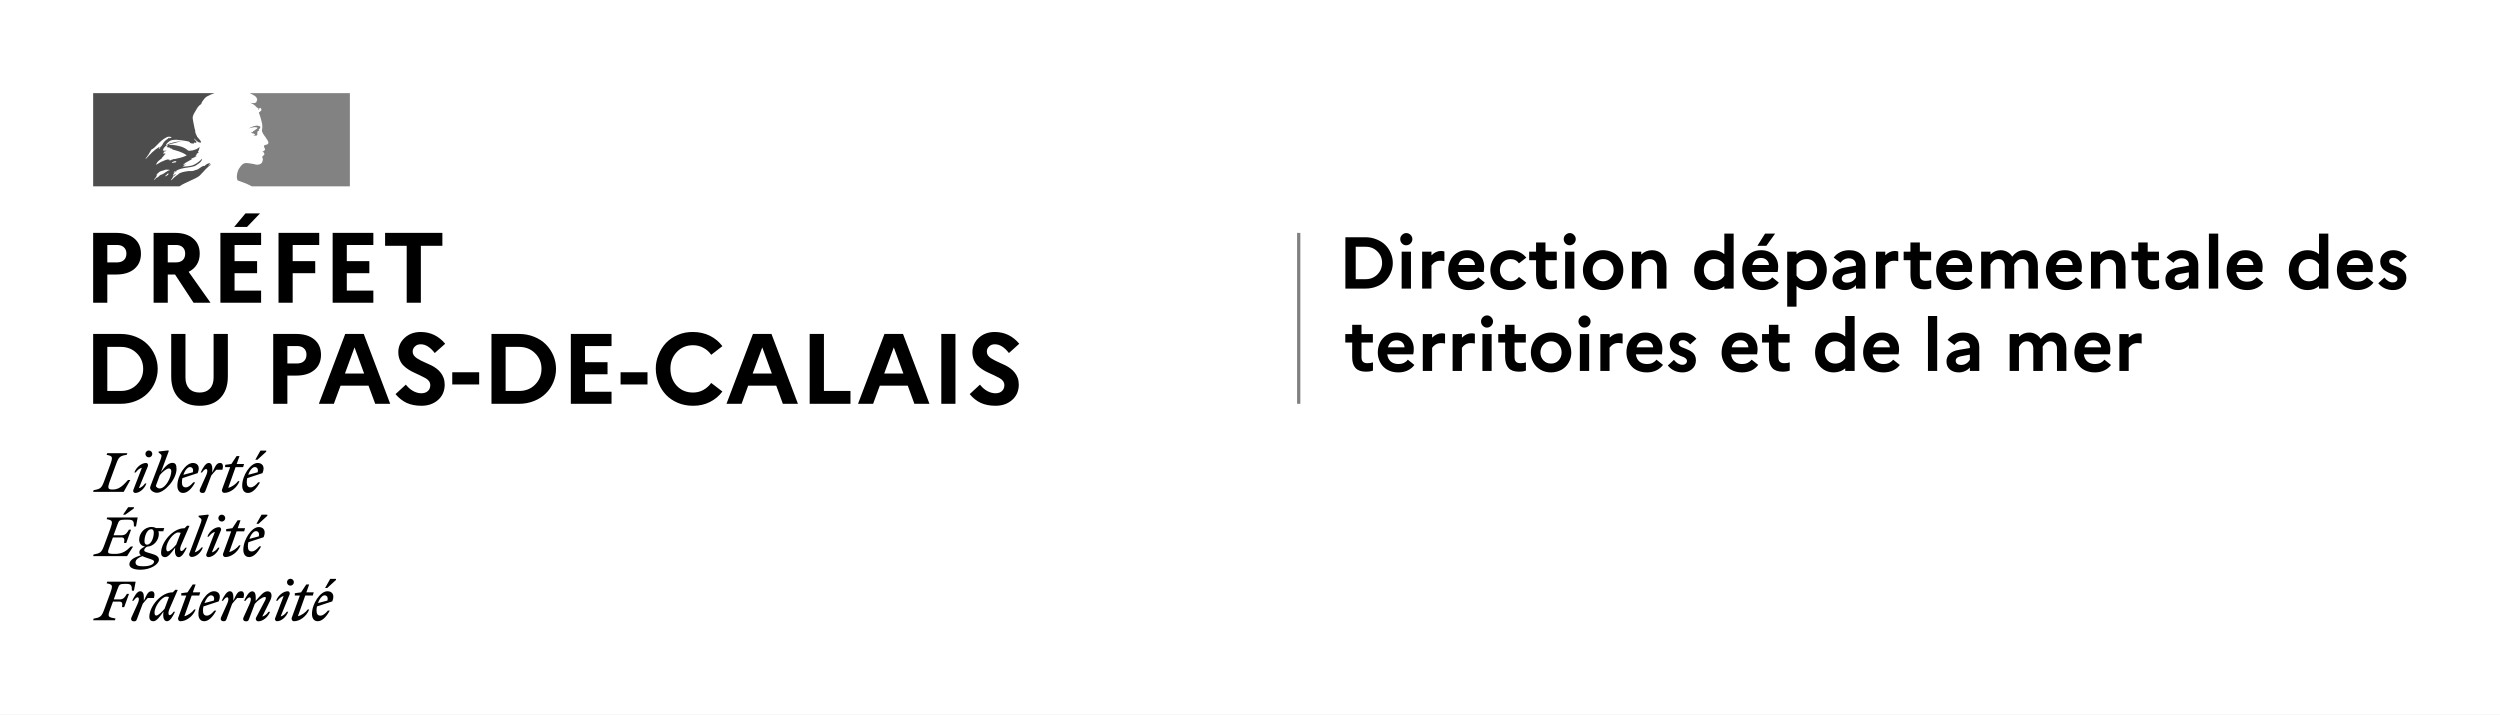
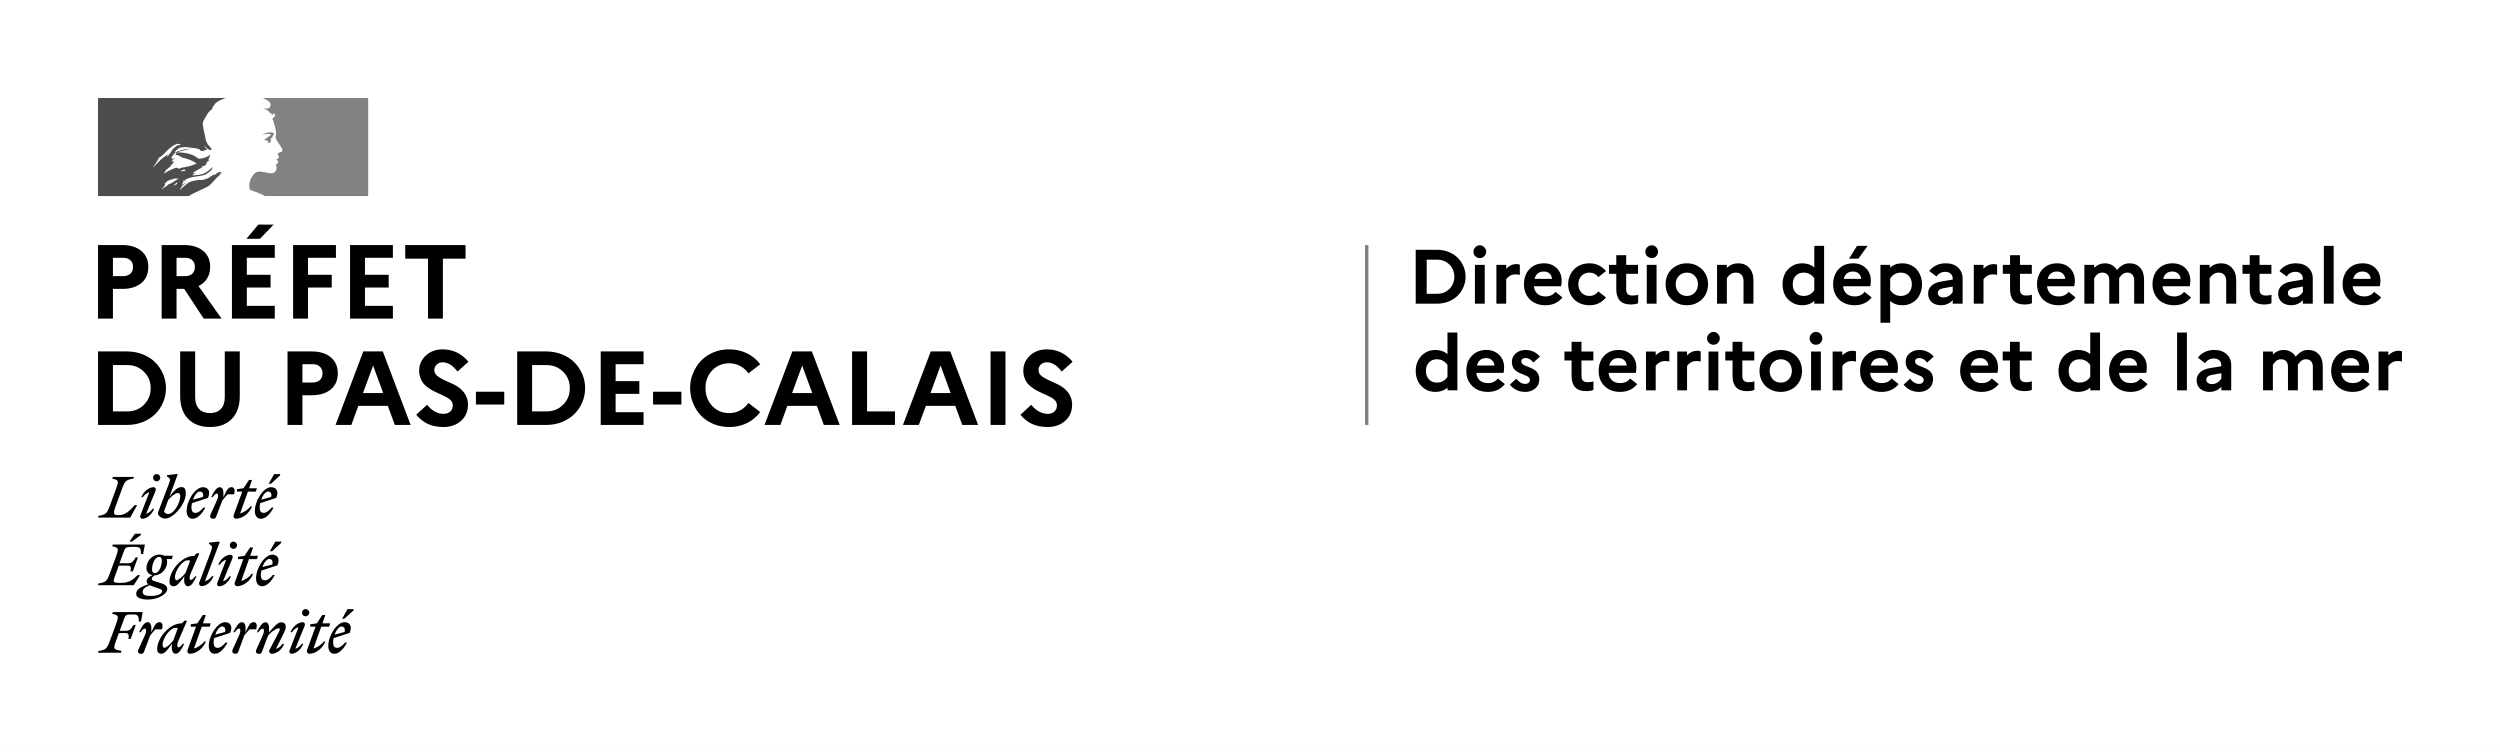
- <svg xmlns="http://www.w3.org/2000/svg" viewBox="0 0 26838 7670">
-   <path fill="#fff" d="M0 0h26838v7670h-26838z" />
+ <svg xmlns="http://www.w3.org/2000/svg" viewBox="0 0 25503 7670">
+   <path fill="#fff" d="M0 0h25503v7670h-25503z" />
  <g>
    <path d="M2145 1884c11-11 22-22 32-34 20-23 40-44 63-64 7-6 14-12 21-16 2-2 2-6 4-8-9 4-15 11-25 15-2 0-4-2-2-4 7-5 14-10 20-15h-1c-2 0-2-2-2-4-25-4-43 13-60 28-4 2-8-2-9-2-28 9-49 34-77 45v-4c-11 4-22 11-34 13-17 4-32 2-47 2-23 2-46 7-69 12-1 0-1 0-2 1-12 3-24 8-35 14l-4 4c-4 4-8 9-13 11-12 6-21 16-31 25-1 1-2 1-3 1-10 10-20 20-30 29-1 1-4 1-6 1 0-1 1-1 1-2 2-3 3-5 5-8l6-9c3-4 5-8 8-11 1-1 1-2 0-2-1-1-2-1-3-1 9-9 21-17 32-24-1 0-3-1-2-2 1-2 2-3 3-5 0-1 0-1 1-2 0-1-1-1-1-2l-9 6c-5 4-8 12-15 12h-3c-1 0-2 0-2-1v-1c0-1 1-1 1-2s1-1 1-2c0 0 0-1 1-1 0-1 1-2 1-2 0-1 1-1 1-2 1-1 2-3 2-4 0-1 1-1 1-2 1-1 1-2 2-3 1-2 0-3-1-3 3-5 8-8 13-11h-1c7-4 15-8 22-12l3-3c-11 4-20 9-30 15 0 0-2 1-3 2 0 0-2 1-5-2v-1c2-4 8-6 11-9 2 0 4 0 4 2 61-47 144-36 214-60 6-4 11-8 17-11 9-4 17-13 28-19 15-11 26-25 32-43 0-2-2-4-2-4-25 26-53 47-83 62-40 21-83 17-125 23 2-4 6-4 9-4 0-6 4-8 8-11h6c2 0 2-4 4-4 4 0 10-2 8-2-6-8-17 6-26 0 4-4 2-9 6-11h8c0-4 4-8 4-8 28-17 55-30 81-45-6 0-9 6-15 2 4 0 0-6 4-6 21-6 38-17 59-25-8 0-13 6-21 0 4-2 6-6 11-6v-6c0-2 2-2 4-2-2 0-4-2-4-2 2-4 8-2 11-6-2 0-6 0-6-2 6-8 15-9 25-11-2-4-8 0-8-4 0-2 2-2 4-2h-4c-4-2-2-6-2-8 11-13 11-30 17-45-2 0-4 0-4-2-19 21-49 28-77 36h-13c-9 4-23 4-32-2-8-4-11-9-19-15-15-9-30-17-47-23-47-15-96-23-145-21 21-11 44-12 66-19 32-9 62-21 96-19-6-2-13 0-19 0-26-2-53 6-81 11-19 4-36 11-55 15-11 4-17 15-30 13v-6c19-23 42-45 72-47 34-6 66 0 100 4 25 2 47 8 72 13 9 0 11 15 19 17 11 4 23 0 34 8 0-4-2-8 0-11 8-8 17 2 25-2 15-9-13-26-21-40 0-2 2-4 2-4 15 13 26 28 45 38 9 4 32 9 28-2-9-21-28-38-44-57v-8c-4 0-4-2-6-4v-8c-8-4-6-11-9-17-6-9-2-23-6-34-4-11-6-21-8-32-6-32-13-60-17-91-4-36 21-64 38-96 13-23 28-45 53-60 6-23 21-42 36-60 15-18 40-30 58-38 26-12 50-19 50-19h-1304v1e3h927c36-26 72-38 122-63 24-10 78-35 96-53m-290-136c-4 0-11 2-9-2 2-9 15-9 23-13 4-2 9-6 13-4 4 6 9 4 13 8-12 11-27 6-40 11m-290-41s-2-2-2-4c25-32 43-62 61-96 25-13 45-32 64-53 32-34 66-64 106-83 15-6 34-4 49 2-6 8-15 6-23 11-2 0-4 0-6-2 2-2 2-4 2-6-19 21-45 30-60 55-11 19-19 43-43 49-8 2 2-6-2-4-59 36-100 80-146 131m157-125c-2 4-4 4-6 8-2 4-4 6-8 8-2 0-4 0-4-2 2-8 8-15 15-17 3-1 3 1 3 3m88 283c-1 2-3 4-5 6 2 0 4 2 2 3-4 4-9 8-14 10h-3c-2 2-5 4-7 7-2 2-13 1-10-2 5-4 9-9 14-13 3-2 6-5 8-8 1-2 2-3 4-4 3-2 13-3 11 1m-34-15c-8 5-15 10-22 15-8 5-17 8-25 12-1-1-2-1-3-1-7 4-13 9-19 15l-3 3-3 3-4 4c-1 1-1 2-3 3-1 1-4 1-4-1-1 1-2 1-3 2-1 1-2 1-3 2h-2c-2 2-5 4-7 6-4 4-8 7-11 12v1l-1 1s0 1-1 1c0 1-1 1-1 2 0 0-1 1-2 1l-1-1s0-1-1-1c-1-1-1-2-2-3v-1c2-2 4-4 6-7 1-1 1-2 2-2 1-1 2-3 3-4 0-1 1-1 1-2 2-3 4-5 6-8l1-1c1-1 2-3 3-4s1-2 2-4v-1c1-2 1-3 2-4v-1c0-1 0-1 1-2 0-1 0-2 1-3v-1c2-4 5-7 8-10h-1c-3 2-5 4-7 6-2 2-6-1-3-3 2-1 3-3 4-4 3-3 6-7 10-10 2-2 4-3 6-4l1-1c1-2 3-3 4-5 18-17 49-17 72-28 9-4 21 2 30 0 6 0 11 0 17 4-17 3-32 14-48 24m39-132c-2-2 6 0 8-4h-15c-2 0-2-2-2-4-9 2-21 6-30 8-13 4-25 13-40 17-21 8-38 25-60 32-2 0-2-2-2-4 2-6 9-8 13-13 0-2 0-4-2-4 15-21 36-32 55-49v-6c6-8 15-11 19-21 2-6 10-13 19-17-2-2-6-2-6-6-8 0-15 4-23-2 4-3 8-5 12-7-2 0-3-1-4-3-2-4 4-8 9-9 8-2 17-2 23-8-13-2-28 4-42-4 9-25 25-45 47-57 2 0 6 0 6 2 0 9-6 17-15 19 15 4 30 4 45 11-2 4-6 2-8 2 9 6 21 2 30 9-6 6-11 0-17 0 59 17 121 30 170 68-42 21-85 30-130 40-6 0-9 0-15-2 0 2 0 6-2 6-8 0-13 0-19 4-7 6-18 8-24 2" fill="#4d4d4d" />
    <path d="M3755 1e3h-1074s2 0 10 5c9 5 20 11 27 14 14 7 27 16 36 30 4 6 9 17 6 25-4 9-6 25-15 28-11 6-26 6-40 4-8 0-15-2-23-4 28 11 55 25 74 51 2 4 9 6 17 6 2 0 2 4 2 6-4 4-8 6-6 11h6c9-4 8-23 21-17 9 6 13 19 8 28-8 8-15 13-23 19-2 4-2 9 0 13 6 8 8 15 9 23 6 13 8 28 13 42 8 28 15 57 13 85 0 15-8 28-2 43 4 15 13 26 21 40 8 11 15 19 21 30 11 19 32 38 23 59-6 13-26 11-40 19-11 9-2 25 4 34 9 17-11 28-25 34 4 6 11 4 13 8 2 9 11 15 6 25-8 11-30 17-19 34 8 13 3 28-2 42-6 17-21 25-34 28-11 4-25 4-36 2-4-2-8-4-11-4-32-4-64-13-96-13-9 2-19 4-26 7-9 6-16 13-23 20-1 2-3 3-4 5-1 1-2 2-2 3l-2 2c-6 7-10 14-15 22 0 1-1 1-1 1 0 1-1 2-2 3-6 11-11 23-14 35-13 43-7 80 2 89 2 2 62 21 104 40 20 9 33 15 45 23h1055v-1e3z" fill="#828282" />
    <path d="M2745 1366c8 2 19 2 19 6-4 15-26 19-38 34h-6c-6 4-4 13-9 13-6-2-11 0-17 2 8 8 17 13 28 11 2 0 6 4 6 8 0 0 2 0 4-2 2 0 4 0 4 2v8c-6 8-15 4-23 6 15 4 30 4 44 0 11-4 0-23 8-32-4 0 0-6-4-6 4-4 8-9 11-11 4 0 9-2 11-6 0-4-8-6-6-9 11-8 21-19 17-30-2-6-17-6-26-10s-21 0-32 2c-9 0-19 6-28 8-13 4-25 11-36 19 13-6 26-8 41-11 11-2 20-4 32-2" stroke-width="1" fill="gray" />
  </g>
  <g>
    <path d="M1e3 3250v-750h247q123 0 195 60 71 60 71 164 0 104-71 163-71 60-195 60h-95v303zm152-433h102q49 0 76-25t27-70q0-43-28-68-27-25-75-24h-102zm497 433v-750h229q124 0 195 60 72 60 71 164 0 67-31 116-31 50-88 78l235 332h-182l-199-303h-78v303zm152-433h86q48 0 74-24 27-25 27-71 0-43-27-68t-74-24h-86zm565 433v-750h437v130h-285v173h242v130h-242v187h285v130zm148-814 121-145h156l-139 145zm476 814v-750h437v130h-285v173h242v130h-242v317zm581 0v-750h437v130h-285v173h242v130h-242v187h285v130zm563-611v-139h615v139h-231v611h-152v-611zm-3134 1696v-750h294q87 0 163 30 75 30 126 81 51 51 81 120 29 69 29 144t-29 144-81 120q-51 51-126 81-75 30-163 30zm152-138h145q104 0 171-68 69-69 69-169 0-101-69-168-68-68-171-68h-145zm686-155v-457h153v469q0 75 40 118 40 42 112 42 70 0 110-42 40-42 40-118v-469h153v457q0 147-81 231t-223 83q-141 0-223-83-81-84-81-231zm1095 293v-750h247q123 0 195 60 71 60 71 164 0 104-71 163-71 60-195 60h-95v303zm152-433h102q49 0 76-25t27-70q0-43-28-68-27-25-75-24h-102zm338 433 283-750h199l284 750h-161l-72-195h-300l-72 195zm280-325h206l-103-281zm543 221 111-102q34 44 77 68 43 24 88 25 45 0 71-24 26-23 26-63 0-24-14-44-15-20-40-33-24-14-55-28-31-15-62-29-32-14-63-34t-55-44q-24-24-39-61-15-37-15-81 0-91 68-154 68-63 172-63 157 0 263 126l-112 100q-72-94-150-94-39 0-62 23-24 22-25 56 0 21 12 39 12 17 32 31 20 13 45 26 26 12 54 25 29 13 57 26 29 14 55 34 26 19 45 44 20 24 32 57 12 33 12 75-2 102-73 163-71 61-176 61-92 0-160-31-67-32-119-94zm609-104v-131h289v131zm421 208v-750h295q87 0 162 30 75 30 126 81 51 51 81 120 29 69 29 144t-29 144q-29 69-81 120-51 51-126 81-75 30-162 30zm152-138h145q104 0 171-68 69-69 69-169 0-101-69-168-68-68-171-68h-145zm700 138v-750h437v130h-285v173h242v130h-242v187h285v130zm534-208v-131h289v131zm408-14q-29-73-30-153t30-152q29-73 80-127 52-54 127-86 75-32 162-31 99 0 181 40 82 41 135 112l-120 93q-33-48-84-75-50-28-112-28-105 0-174 73-69 73-68 181t68 181q69 73 174 73 62 0 112-28t84-75l120 92q-53 72-135 113t-181 40q-87 0-162-31-75-32-127-86-51-54-80-126zm729 222 284-750h199l284 750h-162l-71-195h-301l-71 195zm281-325h206l-103-281zm612 325v-750h153v612h285v138zm519 0 284-750h199l284 750h-162l-71-195h-300l-72 195zm281-325h206l-103-281zm613 325v-750h152v750zm305-104 110-102q34 44 77 68 43 24 89 25 45 0 70-24 26-23 26-63 0-24-14-44-15-20-39-33-24-14-55-28-31-15-63-29t-63-34q-31-20-55-44-24-24-39-61-15-37-15-81 0-91 68-154 68-63 172-63 157 0 263 126l-111 100q-72-94-151-94-39 0-62 23-24 22-24 56 0 21 11 39 12 17 32 31 20 13 46 26 26 12 53 25 29 13 57 26 29 14 55 34 26 19 45 44 20 24 32 57 12 33 12 75-2 102-73 163-71 61-176 61-92 0-160-31-67-32-118-94z" />
    <path d="M13942 2500v1835" fill="none" stroke="gray" stroke-width="35" />
-     <path d="M14443 3098v-551h216q64 0 119 23 55 22 93 59 38 38 59 88 22 50 22 106t-22 106q-21 50-59 88-38 38-93 59-55 22-119 22zm111-101h106q76 0 126-50 50-50 51-124 0-74-51-124-50-50-126-50h-106zm497-383q-19-20-19-47t19-45q20-20 46-20t46 20q19 19 19 45t-19 46q-19 19-46 20t-46-19zm-4 484v-396h100v396zm220 0v-396h100v39q46-47 104-47 17 0 35 6v104q-22-5-44-5-33 0-58 15-24 15-37 36v248zm280-198q0-59 24-107 23-48 70-78t110-29q82 0 132 50 50 50 50 128 0 30-6 56h-278q5 49 37 77 32 27 83 27 32 0 58-12 26-13 42-35l71 57q-28 38-73 59-45 21-100 21-51 0-93-17-42-17-70-46-27-30-42-68-15-39-15-83zm109-55h178q-1-31-23-53-22-22-60-23-75 0-95 76zm358 137q-15-39-15-82 0-43 15-82 15-39 42-68 28-29 70-47 42-17 91-17 53 0 96 22 43 21 72 58l-79 61q-32-46-90-46-49 0-82 33-32 34-32 86 0 52 33 86 32 34 82 34 28 0 51-13 23-13 38-34l79 61q-28 38-72 59-43 21-96 21-50 0-91-17-41-17-70-46-27-30-42-69zm402-189v-91h74v-99h101v99h121v91h-121v160q0 62 63 62 37 0 59-9v88q-27 12-77 12-73 0-109-39-36-39-37-114v-160zm390-179q-19-20-19-47t19-45q20-20 46-20 27 0 45 20 19 19 19 45t-19 46q-19 19-45 20-26 0-46-19zm-4 484v-396h99v396zm218-90q-27-49-27-108t27-108q27-49 77-77 50-29 113-29 63 0 113 29 50 28 77 77 27 49 27 108t-27 108q-27 49-77 78-50 28-113 28-63 0-113-28-50-29-77-78zm109-194q-33 34-32 86t32 86q33 34 82 34 48 0 80-35 32-34 32-85 0-52-32-86-32-34-80-33-50 0-82 33zm390 284v-396h100v31q49-47 117-47 67 0 111 46 43 46 43 131v235h-101v-232q0-39-21-62-21-23-57-23-57 0-92 58v259zm691-91q-24-48-23-107t23-106q24-48 71-78t107-30q74 0 123 43v-221h100v590h-100v-27q-49 43-123 43-61 0-107-30-47-30-71-77zm111-193q-30 34-30 86t30 86q31 34 81 34 69 0 109-59v-122q-40-59-109-58-50 0-81 33zm382 86q0-59 23-107 23-48 71-78t109-29q82 0 133 50 50 50 50 128 0 30-6 56h-278q5 49 37 77 32 27 83 27 32 0 58-12 26-13 42-35l71 57q-28 38-73 59-45 21-100 21-51 0-94-17-42-17-69-46-27-30-42-68-15-39-15-83zm109-55h178q-1-31-24-53-22-22-60-23-75 0-94 76zm54-206 82-131h108l-94 131zm320 653v-590h100v28q49-44 123-44 46 0 85 17 38 17 64 47 25 29 39 68 14 39 14 82 0 43-14 82-14 39-39 69-25 29-64 46-38 17-85 17-75 0-123-44v222zm100-331 1-1q41 60 108 60 50 0 81-34 31-34 31-86t-31-86q-31-34-81-33-68 0-108 59l-1-1zm386 33q0-46 35-79 35-33 98-43l119-20v-10q0-31-21-50-21-19-55-19-29 0-52 13-23 12-37 35l-74-56q27-37 70-58t96-21q83 0 128 44 46 43 46 112v256h-101v-37q-19 24-51 38-32 15-67 15-60 0-97-32-37-32-37-88zm99-4q0 19 15 32 15 12 41 12 63 0 97-56v-54l-93 16q-59 10-59 50zm368 108v-396h100v39q46-47 104-47 17 0 35 6v104q-22-5-44-5-33 0-58 15-24 15-37 36v248zm297-305v-91h73v-99h101v99h121v91h-121v160q0 62 63 62 37 0 59-9v88q-27 12-76 12-73 0-110-39-36-39-37-114v-160zm349 107q0-59 23-107 23-48 71-78t109-29q82 0 132 50 50 50 51 128 0 30-6 56h-278q5 49 36 77 32 27 83 27 32 0 58-12 26-13 43-35l71 57q-28 38-73 59-45 21-100 21-51 0-94-17-42-17-69-46-27-30-43-68-15-39-14-83zm109-55h178q-1-31-24-53-22-22-60-23-75 0-94 76zm374 253v-396h100v30q47-46 109-46 40 0 72 18 33 18 52 51 26-32 56-50 31-19 74-19 64 0 105 44 41 44 41 124v244h-101v-240q0-36-18-57t-53-20q-48 0-82 56 1 5 0 17v244h-101v-240q0-36-18-57-18-21-52-20-16 0-30 5-14 5-24 15-10 10-17 18-6 8-13 20v259zm695-198q0-59 24-107 23-48 70-78t110-29q82 0 132 50 50 50 50 128 0 30-6 56h-278q5 49 37 77 32 27 83 27 32 0 58-12 26-13 42-35l72 57q-28 38-73 59-45 21-101 21-51 0-93-17-42-17-70-46-27-30-42-68-15-39-15-83zm109-55h178q-1-31-23-53-22-22-60-23-75 0-95 76zm375 253v-396h99v31q49-47 118-47 67 0 110 46 43 46 44 131v235h-102v-232q0-39-21-62-21-23-57-23-57 0-92 58v259zm435-305v-91h73v-99h101v99h121v91h-121v161q0 62 63 61 37 0 59-9v88q-27 12-76 12-73 0-110-39-36-39-37-113v-161zm364 201q0-46 35-79 35-33 98-43l119-20v-10q0-31-21-50-21-19-55-19-29 0-52 13-23 12-37 35l-74-56q27-37 70-58t96-21q83 0 128 44 46 43 46 112v256h-101v-37q-19 24-51 38-32 15-67 15-60 0-97-32-37-32-37-88zm99-4q0 19 15 32 15 12 41 12 63 0 97-56v-54l-93 16q-59 10-60 50zm368 108v-590h100v590zm191-198q0-59 23-107 23-48 71-78t109-29q82 0 133 50 50 50 50 128 0 30-6 56h-278q5 49 36 77 32 27 83 27 32 0 58-12 26-13 43-35l71 57q-28 38-73 59-45 21-100 21-51 0-94-17-42-17-69-46-27-30-43-68-15-39-14-83zm109-55h178q-1-31-24-53-22-22-60-23-75 0-94 76zm581 162q-24-48-23-107t23-106q24-48 71-78t107-30q74 0 123 43v-221h100v590h-100v-27q-50 43-123 43-61 0-107-30-47-30-71-77zm111-193q-30 34-30 86t30 86q31 34 81 34 69 0 109-59v-122q-40-59-109-58-50 0-81 33zm382 86q0-59 23-107 23-48 71-78t110-29q82 0 132 50 50 50 50 128 0 30-6 57h-278q5 49 37 76 32 27 83 27 32 0 58-12 26-13 42-35l71 57q-28 38-73 59-45 21-100 21-51 0-94-17-42-17-69-46-27-30-42-68-15-39-15-83zm109-55h178q-1-31-23-53-22-22-60-22-75 0-95 75zm335 196 66-61q42 53 91 52 23 0 36-11 13-11 13-30 0-14-10-24-10-10-27-17-16-7-36-14-20-7-39-18-20-10-36-23-16-13-27-36-10-22-10-51 0-53 40-87 40-35 101-35 45 0 83 19 39 19 62 49l-67 60q-36-46-78-46-22 0-33 10-12 10-12 26 0 13 10 24 10 10 27 17 17 7 36 14 20 7 39 17 20 10 36 23 17 13 27 35 10 22 10 51-1 60-43 95-41 35-100 34-97 0-159-73zm-11089 636v-91h74v-99h100v99h122v91h-122v160q0 62 63 62 37 0 60-9v88q-27 12-77 12-73 0-110-39-36-40-36-114v-160zm349 107q0-59 24-107 24-48 70-78t110-29q82 0 132 50 50 50 50 128 0 30-6 56h-278q5 49 37 77 32 27 83 27 32 0 58-12 26-13 42-35l71 57q-28 38-73 59-45 21-100 21-51 0-93-17-42-17-70-47-27-29-42-68-15-39-15-82zm109-55h178q-1-31-23-53-22-22-60-23-75 0-95 76zm374 253v-396h100v39q46-47 105-47 17 0 34 5v105q-22-5-43-5-33 0-58 15-24 15-38 36v248zm320 0v-396h100v39q46-47 104-47 17 0 35 5v105q-22-5-44-5-33 0-58 15-24 15-37 36v248zm324-485q-19-20-19-46t19-45q20-20 46-20t45 20q19 19 19 45t-19 46q-19 19-45 20t-46-20zm-4 485v-396h99v396zm170-305v-91h74v-99h101v99h121v91h-121v160q0 62 63 62 37 0 59-9v88q-27 12-76 12-73 0-110-39-36-40-37-114v-160zm377 215q-27-49-27-108t27-108q27-49 77-77 50-29 113-29 63 0 113 29 50 28 76 77 27 49 28 108t-28 108q-27 49-76 77-50 28-113 29-63 0-113-29-50-29-77-77zm109-194q-33 34-33 86t33 86q33 34 82 33 48 0 80-34 32-34 32-85 0-52-32-86-32-34-80-34-49 0-82 34zm394-201q-19-20-19-46t19-45q20-20 46-20t46 20q19 19 19 45t-19 46q-19 19-46 20t-46-20zm-4 485v-396h100v396zm220 0v-396h100v39q46-47 104-47 17 0 35 5v105q-22-5-44-6-33 0-58 15-24 15-38 36v249zm280-198q0-59 23-107 23-48 71-78t110-29q82 0 132 50 50 50 50 128 0 30-6 56h-278q5 49 37 77 32 27 83 27 32 0 58-12 26-13 42-35l71 56q-28 38-73 60-45 21-100 21-51 0-94-17-42-17-69-47-27-29-42-68-15-39-15-82zm109-55h178q-1-31-24-54-22-22-59-22-75 0-95 76zm335 195 66-61q42 53 91 53 23 0 36-12 13-12 13-29 0-14-10-24-10-10-27-18-16-7-36-14-20-7-39-17-20-10-36-23-16-13-27-36-10-22-10-51 0-53 40-88 40-35 101-34 45 0 83 19 39 19 62 48l-67 60q-36-46-78-45-22 0-33 9-12 10-12 27 0 14 10 24 10 10 27 17 17 7 36 14 20 7 39 17 20 10 36 23 17 13 27 35 10 22 10 51-1 60-43 94-41 35-100 35-97 0-159-74zm578-140q0-59 23-107 23-48 70-78t110-29q82 0 132 50 50 50 51 128 0 30-6 56h-278q5 49 36 77 32 27 83 27 32 0 58-12 26-13 43-35l71 56q-28 38-73 60-45 21-100 21-51 0-94-17-42-17-69-47-27-29-43-68-15-39-14-82zm108-55h179q-1-31-24-54-22-22-60-22-75 0-95 76zm326-52v-91h74v-99h101v99h121v91h-121v160q0 62 63 62 37 0 59-9v88q-27 12-77 12-73 0-110-39-36-40-36-114v-160zm593 214q-24-48-24-107 0-58 24-106 24-48 70-78t107-30q74 0 123 43v-221h101v590h-101v-28q-50 43-123 44-61 0-107-30-46-29-70-77zm111-193q-30 33-30 86t30 86q31 33 81 33 69 0 108-58v-122q-40-59-108-59-50 0-81 34zm381 86q0-59 24-107 23-48 70-78t110-29q82 0 132 50 50 50 50 128 0 30-6 56h-278q5 49 37 77 32 27 83 27 32 0 58-12 26-13 42-35l72 57q-28 38-73 59-45 21-101 21-51 0-93-17-42-17-70-47-27-29-42-68-15-39-15-82zm109-55h178q-1-31-23-53-22-22-60-23-75 0-95 76zm587 253v-590h99v590zm199-104q0-46 34-79 35-33 98-43l119-20v-10q0-31-21-50-21-19-55-19-29 0-52 12-23 12-37 35l-74-55q27-37 70-58 43-21 96-21 83 0 128 44 46 43 46 112v256h-101v-37q-19 24-51 38-32 15-66 15-60 0-98-32-37-32-36-88zm99-5q0 19 15 32 15 12 40 13 63 0 97-56v-55l-93 17q-59 10-59 49zm579 109v-396h100v30q47-46 109-46 40 0 72 18 33 18 52 51 26-32 56-50 31-19 73-19 64 0 106 44 41 44 41 124v244h-101v-240q0-36-19-57-19-21-52-21-48 0-83 57 1 5 1 17v244h-101v-240q0-36-19-57-18-21-51-21-16 0-30 6-14 5-24 15-10 10-17 18t-13 20v259zm695-198q0-59 24-107 23-48 70-78t110-29q82 0 132 50 50 50 50 128 0 30-6 56h-278q5 49 37 77 32 27 83 27 32 0 58-12 26-13 42-35l71 57q-28 38-73 59-45 21-100 21-51 0-94-17-42-17-69-47-27-29-42-68-15-39-15-82zm109-55h178q-1-31-23-53-22-22-60-23-75 0-95 76zm374 253v-396h100v39q46-47 105-47 17 0 34 5v105q-22-5-44-5-33 0-58 15-24 15-37 36v248z" />
+     <path d="M14442 3098v-550h216q64 0 119 22 55 22 93 59 38 38 59 88 22 51 22 106t-22 105q-21 51-59 88-38 38-93 60-55 22-119 22zm112-101h106q76 0 126-50 50-50 50-124 0-74-50-124-50-50-126-50h-106zm496-383q-19-20-19-46t19-46q20-20 46-20t45 20q20 19 20 46 0 26-20 46-18 19-45 19t-46-19zm-4 484v-396h100v396zm219 0v-396h100v39q46-47 105-47 16 0 34 6v104q-22-5-44-5-33 0-58 15-24 15-37 36v248zm281-198q0-59 23-107 23-48 70-78 47-29 110-29 82 0 132 50 50 50 50 128 0 30-6 56h-277q4 49 36 77 32 27 83 27 32 0 58-12 26-13 42-35l72 57q-28 37-73 59-45 21-100 21-52 0-94-17-42-17-70-46-27-30-42-68-14-39-14-83zm108-55h178q-1-31-23-53-22-22-60-22-75 0-95 75zm358 137q-15-39-15-82t15-82q15-39 43-68 27-30 69-47 42-17 92-17 52 0 95 22 43 21 72 58l-79 61q-32-46-90-46-49 0-81 33-32 34-32 86 0 52 32 86 32 33 83 33 28 0 50-12 23-13 38-34l79 61q-29 37-72 59-43 21-95 21-50 0-92-17-42-17-69-46-28-30-43-69zm402-189v-91h74v-99h101v99h121v91h-121v160q0 62 63 62 37 0 59-9v87q-28 13-77 13-73 0-109-39-37-40-37-114v-160zm390-179q-20-20-20-46t20-46q19-20 46-20t45 20q19 19 19 46 0 26-19 46-19 19-45 19t-46-19zm-5 484v-396h100v396zm218-90q-26-49-26-108 0-59 26-108 28-49 78-77 49-29 112-29t113 29q50 28 77 77 27 49 27 108 0 59-27 108-27 49-77 77-50 29-113 29t-112-29q-50-28-78-77zm110-194q-33 34-33 86 0 52 33 86t82 33q48 0 80-34 32-34 32-85 0-52-32-86-32-33-80-33-50 0-82 33zm389 284v-396h100v31q49-47 117-47 68 0 111 46 43 46 43 130v236h-101v-232q0-39-21-62-20-23-57-23-57 0-92 58v259zm691-91q-23-49-23-107 0-58 23-106 24-49 71-78 46-30 107-30 74 0 123 43v-221h100v590h-100v-28q-50 44-123 44-61 0-107-30-47-29-71-77zm111-193q-30 33-30 86 0 53 30 86 31 33 81 33 69 0 109-58v-122q-41-58-109-58-50 0-81 33zm382 86q0-59 23-107 23-48 70-78 47-29 110-29 82 0 132 50 50 50 50 128 0 30-6 56h-277q4 49 36 77 32 27 83 27 32 0 58-12 26-13 42-35l72 57q-28 37-73 59-45 21-100 21-52 0-94-17-42-17-70-46-27-30-42-68-14-39-14-83zm108-55h178q-1-31-23-53-22-22-60-22-75 0-95 75zm54-206 82-131h108l-94 131zm321 653v-590h99v28q49-44 124-44 46 0 84 17 38 17 64 47 25 29 39 68 14 39 14 82t-14 82q-14 39-39 69-26 29-64 46-38 17-84 17-75 0-124-44v222zm99-331 1-1q41 59 108 59 51 0 81-33 31-34 31-86 0-52-31-86-30-33-81-33-67 0-108 59l-1-1zm387 33q0-46 34-79 34-32 98-43l119-20v-10q0-31-21-50-21-19-55-19-29 0-52 13-23 12-37 35l-74-56q27-37 70-58t96-21q83 0 128 44 46 43 46 112v256h-101v-37q-19 24-51 38-32 15-66 15-61 0-98-32-36-33-36-88zm99-5q0 20 15 32 15 13 40 13 62 0 97-56v-55l-93 17q-59 10-59 49zm367 109v-396h99v39q46-47 105-47 16 0 34 6v104q-22-5-43-5-34 0-58 15-25 15-38 36v248zm296-305v-91h74v-99h101v99h121v91h-121v160q0 62 63 62 37 0 59-9v87q-28 13-77 13-73 0-110-39-36-40-36-114v-160zm349 107q0-59 24-107 23-48 70-78 47-29 110-29 82 0 132 50 50 50 50 128 0 30-6 56h-278q5 49 37 77 32 27 83 27 32 0 58-12 26-13 42-35l71 57q-28 37-73 59-44 21-100 21-51 0-93-17-43-17-70-46-27-30-42-68-15-39-15-83zm109-55h178q-1-31-23-53-23-22-60-22-76 0-95 75zm374 253v-396h100v30q47-46 109-46 40 0 72 18 32 18 52 51 25-32 56-50 31-19 73-19 65 0 106 44 41 44 41 124v244h-101v-240q0-36-19-57t-52-20q-48 0-82 56 0 5 0 17v244h-101v-240q0-36-18-57-19-20-52-20-16 0-30 5-14 5-24 15-10 10-17 18-6 8-13 20v259zm695-198q0-59 23-107 24-48 71-78 47-29 109-29 82 0 133 50 50 50 50 128 0 30-6 56h-278q5 49 37 77 31 27 83 27 31 0 57-12 27-13 43-35l71 57q-28 37-73 59-45 21-100 21-51 0-94-17-42-17-69-46-27-30-42-68-15-39-15-83zm109-55h178q-1-31-24-53-22-22-60-22-75 0-94 75zm374 253v-396h100v31q49-47 117-47 67 0 110 46 44 46 44 130v236h-102v-232q0-39-20-62t-57-23q-58 0-92 58v259zm435-305v-91h74v-99h100v99h121v91h-121v160q0 62 63 62 37 0 59-9v87q-27 13-76 13-73 0-110-39-36-40-36-114v-160zm364 201q0-46 34-79 35-32 98-43l120-20v-10q0-31-21-50-21-19-55-19-30 0-53 13-23 12-36 35l-74-56q27-37 70-58t96-21q83 0 128 44 46 43 46 112v256h-101v-37q-19 24-51 38-32 15-67 15-60 0-97-32-37-33-37-88zm99-5q0 20 15 32 16 13 41 13 62 0 97-56v-55l-94 17q-59 10-59 49zm367 109v-590h100v590zm191-198q0-59 24-107 23-48 70-78 47-29 110-29 82 0 132 50 50 50 50 128 0 30-6 56h-277q4 49 36 77 32 27 83 27 32 0 58-12 26-13 42-35l72 57q-29 37-73 59-45 21-101 21-51 0-93-17-43-17-70-46-27-30-42-68-15-39-15-83zm109-55h178q-1-31-23-53-22-22-60-22-75 0-95 75zm-9540 1046q-24-49-24-107t24-106q24-49 70-78 46-30 107-30 74 0 123 43v-221h101v590h-101v-28q-50 44-123 44-61 0-107-30t-70-77zm111-193q-31 33-31 86t31 86q30 33 80 33 69 0 109-58v-122q-40-58-109-58-50 0-80 33zm381 86q0-59 23-107 24-48 71-78 46-29 109-29 82 0 132 50 51 50 51 128 0 29-6 56h-278q5 49 36 77 32 27 83 27 32 0 58-12 26-13 43-35l71 57q-28 37-73 59-45 21-100 21-52 0-94-17-42-17-69-47-28-29-43-67-14-39-14-83zm109-55h178q-1-31-24-53-22-23-60-23-75 0-94 76zm335 195 66-61q41 53 91 53 23 0 35-11 13-12 13-30 0-14-10-24-10-11-26-17-17-8-36-15-20-7-40-17-19-10-36-23-16-13-26-36-10-22-10-51 0-53 39-87 40-35 101-35 45 0 84 19 39 19 62 49l-67 60q-36-46-78-46-22 0-34 10-11 9-11 26 0 13 10 24 10 10 26 17 17 7 36 14 20 7 40 17 19 10 36 23 16 13 26 35 10 22 10 51-1 60-42 94-42 35-101 35-97 0-158-74zm557-247v-91h73v-99h101v99h121v91h-121v160q0 62 63 62 37 0 59-9v87q-27 13-76 13-74 0-110-39-37-40-37-114v-160zm349 107q0-59 23-107 23-48 70-78 47-29 110-29 82 0 132 50 50 50 50 128 0 29-6 56h-277q4 49 36 77 32 27 83 27 32 0 58-12 26-13 42-35l72 57q-28 37-73 59-45 21-100 21-52 0-94-17-42-17-70-47-27-29-42-67-14-39-14-83zm108-55h178q-1-31-23-53-22-23-60-23-75 0-95 76zm375 253v-396h99v39q46-47 105-47 16 0 34 6v104q-22-5-43-5-34 0-58 15-25 15-38 36v248zm319 0v-396h100v39q45-47 104-47 17 0 35 6v104q-23-5-44-5-33 0-58 15-24 15-37 36v248zm324-484q-20-20-20-46t20-46q19-20 46-20t45 20q19 19 19 46 0 26-19 46-19 19-45 19t-46-19zm-5 484v-396h100v396zm171-305v-91h74v-99h100v99h122v91h-122v160q0 62 63 62 38 0 60-9v87q-28 13-77 13-73 0-110-39-36-40-36-114v-160zm376 215q-27-49-27-108 0-59 27-108 27-49 77-77 50-29 113-29t113 29q50 28 77 77 27 49 27 108 0 59-27 108-27 49-77 77-50 29-113 29t-113-29q-50-28-77-77zm109-194q-32 34-32 86 0 52 32 86t83 33q48 0 79-34 32-34 32-85 0-52-32-86-31-33-79-33-50 0-83 33zm394-200q-19-20-19-46t19-46q20-20 46-20t46 20q19 19 19 46 0 26-19 46-19 19-46 19t-46-19zm-4 484v-396h100v396zm220 0v-396h99v39q46-47 105-47 16 0 34 6v104q-22-5-43-5-34 0-58 15-25 15-38 36v248zm280-198q0-59 23-107 24-48 71-78 46-29 109-29 82 0 132 50 51 50 51 128 0 29-6 56h-278q5 49 36 77 32 27 83 27 32 0 58-12 26-13 43-35l71 57q-28 37-73 59-45 21-100 21-52 0-94-17-42-17-69-47-28-29-43-67-14-39-14-83zm109-55h178q-2-31-24-53-22-23-60-23-75 0-94 76zm335 195 66-61q41 53 91 53 23 0 35-11 13-12 13-30 0-14-10-24-10-11-26-17-17-8-36-15-20-7-40-17-19-10-36-23-16-13-26-36-10-22-10-51 0-53 39-87 40-35 101-35 45 0 84 19 39 19 62 49l-67 60q-36-46-78-46-22 0-34 10-11 9-11 26 0 13 10 24 10 10 26 17 17 7 36 14 20 7 40 17 19 10 36 23 16 13 26 35 10 22 10 51-1 60-42 94-42 35-101 35-97 0-158-74zm577-140q0-59 23-107 24-48 71-78 47-29 109-29 82 0 133 50 50 50 50 128 0 29-6 56h-278q5 49 37 77 31 27 82 27 32 0 58-12 27-13 43-35l71 57q-28 37-73 59-45 21-100 21-51 0-94-17-42-17-69-47-27-29-42-67-15-39-15-83zm109-55h178q-1-31-24-53-22-23-60-23-75 0-94 76zm325-52v-91h74v-99h100v99h122v91h-122v160q0 62 63 62 38 0 60-9v87q-28 13-77 13-73 0-110-39-36-40-36-114v-160zm593 214q-24-49-24-107t24-106q23-49 70-78 46-30 107-30 74 0 123 43v-221h100v590h-100v-28q-50 44-123 44-61 0-107-30-47-29-70-77zm110-193q-30 33-30 86t30 86q31 33 81 33 69 0 109-58v-122q-41-58-109-58-50 0-81 33zm382 86q0-59 23-107 23-48 70-78 47-29 110-29 82 0 132 50 50 50 50 128 0 29-6 56h-277q4 49 36 77 32 27 83 27 32 0 58-12 26-13 42-35l72 57q-28 37-73 59-45 21-100 21-52 0-94-17-42-17-70-47-27-29-42-67-14-39-14-83zm108-55h178q-1-31-23-53-22-23-60-23-75 0-95 76zm586 253v-590h100v590zm199-104q0-46 35-79 34-32 97-43l120-20v-10q0-31-21-50-21-19-55-19-29 0-52 13-23 11-37 35l-74-56q27-37 70-58t96-21q83 0 128 44 46 43 46 112v256h-101v-37q-19 24-51 38-32 15-67 15-60 0-97-32t-37-88zm99-5q0 20 15 32 16 13 41 13 62 0 97-56v-55l-94 17q-59 10-59 49zm579 109v-396h100v30q47-46 109-46 40 0 72 18 33 17 52 51 25-32 56-50 31-19 73-19 65 0 106 44 41 44 41 124v244h-101v-240q0-36-19-57t-52-20q-48 0-82 56 0 5 0 17v244h-101v-240q0-36-18-57-18-20-52-20-16 0-30 5-14 5-24 15-10 10-16 18-7 8-14 20v259zm695-198q0-59 24-107 23-48 70-78 47-29 110-29 81 0 132 50 50 50 50 128 0 29-6 56h-278q5 49 37 77 32 27 83 27 31 0 58-12 26-13 42-35l71 57q-28 37-73 59-45 21-100 21-51 0-94-17-42-17-69-47-27-29-42-67-15-39-15-83zm109-55h178q-1-31-24-53-22-23-59-23-76 0-95 76zm374 253v-396h100v39q46-47 104-47 17 0 35 6v104q-22-5-44-5-33 0-58 15-24 15-37 36v248z" />
  </g>
  <path d="M3484 6391c22 0 41 17 31 56l-101 27c16-48 46-83 70-83m56 164h-20c-25 30-53 54-80 54-28 0-42-17-42-54 0-15 2-31 5-45l164-54c32-76-7-109-52-109-78 0-166 136-166 243 0 51 24 79 62 79 45 0 91-43 129-114m-26-244 93-85v-12h-62l-55 98h24zm-349 82h54l-86 236c-8 20 3 40 24 40 61 0 134-52 162-126h-15c-22 31-70 65-106 72l79-222h81l10-34h-79l30-85h-31l-56 85-67 9zm-56-12c7-22-8-34-19-34-47 0-104 43-126 102h15c15-22 41-46 66-50l-91 236c-8 22 8 34 20 34 45 0 98-43 120-102h-15c-15 22-41 46-66 50zm9-94c20 0 37-17 37-37s-17-37-37-37c-21 0-37 17-37 37 0 21 16 37 37 37m-439 126c14 0 22 22 0 71l-64 142c-12 27 1 44 27 44 16 0 23-4 30-21l63-166c29-36 83-74 107-74 17 0 15 14 4 36l-97 185c-9 18 3 40 24 40 47 0 104-43 126-102h-17c-15 22-41 46-66 50l83-168c11-21 16-41 16-57 0-27-15-45-44-45-41 0-76 46-126 103v-44c0-31-10-59-38-59-33 0-63 52-87 102h15c17-24 32-37 44-37m-65 6c11-39 5-72-24-72-37 0-49 25-85 103v-44c0-31-10-59-38-59-33 0-63 52-87 102h15c16-23 31-37 43-37 14 0 22 22 0 71l-64 142c-12 27 1 44 27 44 16 0 23-4 30-21l61-166c18-22 34-41 54-62h68zm-349-28c22 0 41 17 31 56l-101 27c17-48 46-83 70-83m56 164h-20c-25 30-53 54-80 54-28 0-42-17-42-54 0-15 2-31 5-45l164-54c32-76-6-109-52-109-78 0-166 136-166 243 0 51 24 79 62 79 45 0 91-43 129-114m-375-162h54l-86 236c-8 20 3 40 24 40 61 0 135-52 162-126h-15c-22 31-70 65-106 72l79-222h81l10-34h-79l30-85h-31l-56 85-67 9zm-287 184c0-73 81-172 127-172 10 0 20 1 28 4l-47 126c-27 33-69 73-89 73-12 0-19-9-19-31m249-244-25-2-28 28h-5c-119 0-247 148-247 265 0 27 15 45 44 45 35 0 69-50 108-103l-2 19c-5 54 12 84 40 84 33 0 63-52 86-102h-15c-16 23-31 37-43 37s-21-23 0-71zm-255 86c11-39 5-72-24-72-37 0-49 25-85 103v-44c0-31-10-59-39-59-33 0-63 52-86 102h15c16-23 31-37 43-37 14 0 22 22 0 71l-65 143c-12 27 1 44 27 44 16 0 23-4 30-21l63-167c18-22 34-41 54-62h67zm-419 239 6-18c-79-15-89-15-57-101l30-81h63c39 0 40 17 34 60h23l52-143h-23c-20 34-35 60-78 60h-63l43-117c15-42 22-50 76-50h14c55 0 62 15 62 73h22l18-97h-305l-6 18c63 13 69 19 40 101l-65 177c-30 81-42 88-115 101l-5 18h234zm1513-956c22 0 41 17 31 56l-101 27c16-48 46-83 70-83m56 164h-20c-25 30-53 54-80 54-28 0-42-17-42-54 0-15 2-31 5-45l164-54c32-76-7-109-52-109-78 0-166 136-166 243 0 51 24 79 62 79 45 1 91-43 129-114m-26-244 93-85v-12h-62l-55 98h24zm-349 82h54l-86 236c-8 20 3 40 24 40 61 0 134-52 162-126h-15c-22 31-70 65-106 72l79-222h81l10-34h-79l30-85h-31l-56 85-67 10zm-56-11c7-22-8-34-20-34-47 0-104 43-126 102h15c15-22 41-46 66-50l-91 236c-8 22 8 34 20 34 45 0 98-43 120-102h-15c-15 22-41 46-66 50zm9-94c20 0 37-17 37-37s-17-37-37-37c-21 0-37 17-37 37s16 37 37 37m-290 330 150-398-5-7-104 12v12l20 15c18 14 12 27-4 72l-114 304c-10 18 3 40 24 40 47 0 98-43 120-102h-15c-16 23-48 47-72 52m-306-41c0-73 81-172 127-172 10 0 19 1 28 4l-48 126c-27 33-69 73-89 73-11 1-18-9-18-31m249-243-25-2-28 28h-5c-119 0-247 148-247 265 0 27 15 45 44 45 35 0 69-50 108-103l-2 19c-5 54 12 84 40 84 33 0 63-52 86-102h-15c-16 23-31 37-43 37s-21-23 0-70zm-579 393c0-31 30-51 73-68 14 7 36 15 64 24 45 15 62 21 62 34 0 29-41 51-116 51-56 1-83-11-83-41m123-191c-20 0-27-17-27-36 0-59 28-130 73-130 20 0 27 17 27 36 0 58-29 130-73 130m128 162c0-38-34-52-89-68-47-14-69-18-69-34 0-12 10-27 30-38 78-4 127-74 127-136 0-11-2-21-5-30h53l10-34h-90c-12-8-27-12-44-12-82 0-135 72-135 136 0 41 24 69 62 74-38 18-60 37-60 61 0 14 5 24 17 33-88 26-124 59-124 97 0 41 54 58 118 58 108 1 199-58 199-107m-408-240c39 0 40 17 34 60h23l52-143h-23c-20 34-35 60-78 60h-87l43-117c15-42 23-50 76-50h38c55 0 62 15 62 73h22l18-97h-327l-6 18c63 13 69 19 40 101l-65 177c-30 81-42 88-115 101l-5 18h364l65-103h-25c-42 42-85 79-166 79-97 0-88-5-56-95l30-81h86zm47-244 93-68v-12h-62l-55 80zm1390-511c22 0 41 17 31 56l-101 27c16-49 46-83 70-83m56 164h-20c-25 30-53 54-80 54-28 0-42-17-42-54 0-15 2-31 5-45l164-54c32-76-7-109-52-109-78 0-166 136-166 243 0 51 24 79 62 79 45 0 91-43 129-114m-26-244 93-85v-12h-62l-55 98h24zm-349 81h55l-86 236c-8 20 3 40 24 40 61 0 135-52 162-126h-15c-22 31-70 65-106 72l79-222h81l10-34h-79l30-85h-31l-56 85-67 9v25zm-28 27c11-39 5-72-24-72-37 0-49 25-85 103v-44c0-31-10-59-38-59-33 0-63 52-87 102h15c16-23 31-37 43-37 14 0 22 22 0 71l-64 142c-12 27 1 44 27 44 16 0 23-4 30-21l63-166c18-22 34-41 54-62h66zm-349-28c22 0 41 17 31 56l-101 27c16-49 46-83 70-83m56 164h-20c-25 30-53 54-80 54-28 0-42-17-42-54 0-15 2-31 5-45l164-54c32-76-6-109-52-109-78 0-166 136-166 243 0 51 24 79 62 79 45 0 91-43 129-114m-382 66c-16 0-39-15-39-28 0-4 7-23 16-46l26-70c28-34 72-71 97-71 15 0 26 10 26 31-1 66-61 184-126 184m182-209c0-48-12-66-46-66-42 0-81 45-121 99l84-226-5-7-104 12v12l20 15c18 14 12 28-4 72l-91 239c-8 20-17 44-17 50 0 28 38 55 73 55 79 2 211-143 211-255m-307-31c6-22-8-34-20-34-47 0-104 43-126 102h15c15-22 41-46 66-50l-91 236c-8 22 8 34 20 34 45 0 98-43 120-102h-15c-15 22-41 46-66 50zm10-94c20 0 37-17 37-37s-17-37-37-37c-21 0-37 17-37 37s16 37 37 37m-231-45h-216l-6 18c63 13 69 19 40 101l-65 177c-30 81-42 88-115 101l-5 18h328l71-127h-25c-41 45-88 102-161 102-55 0-63-10-32-95l65-177c30-81 42-88 115-101z" />
</svg>
